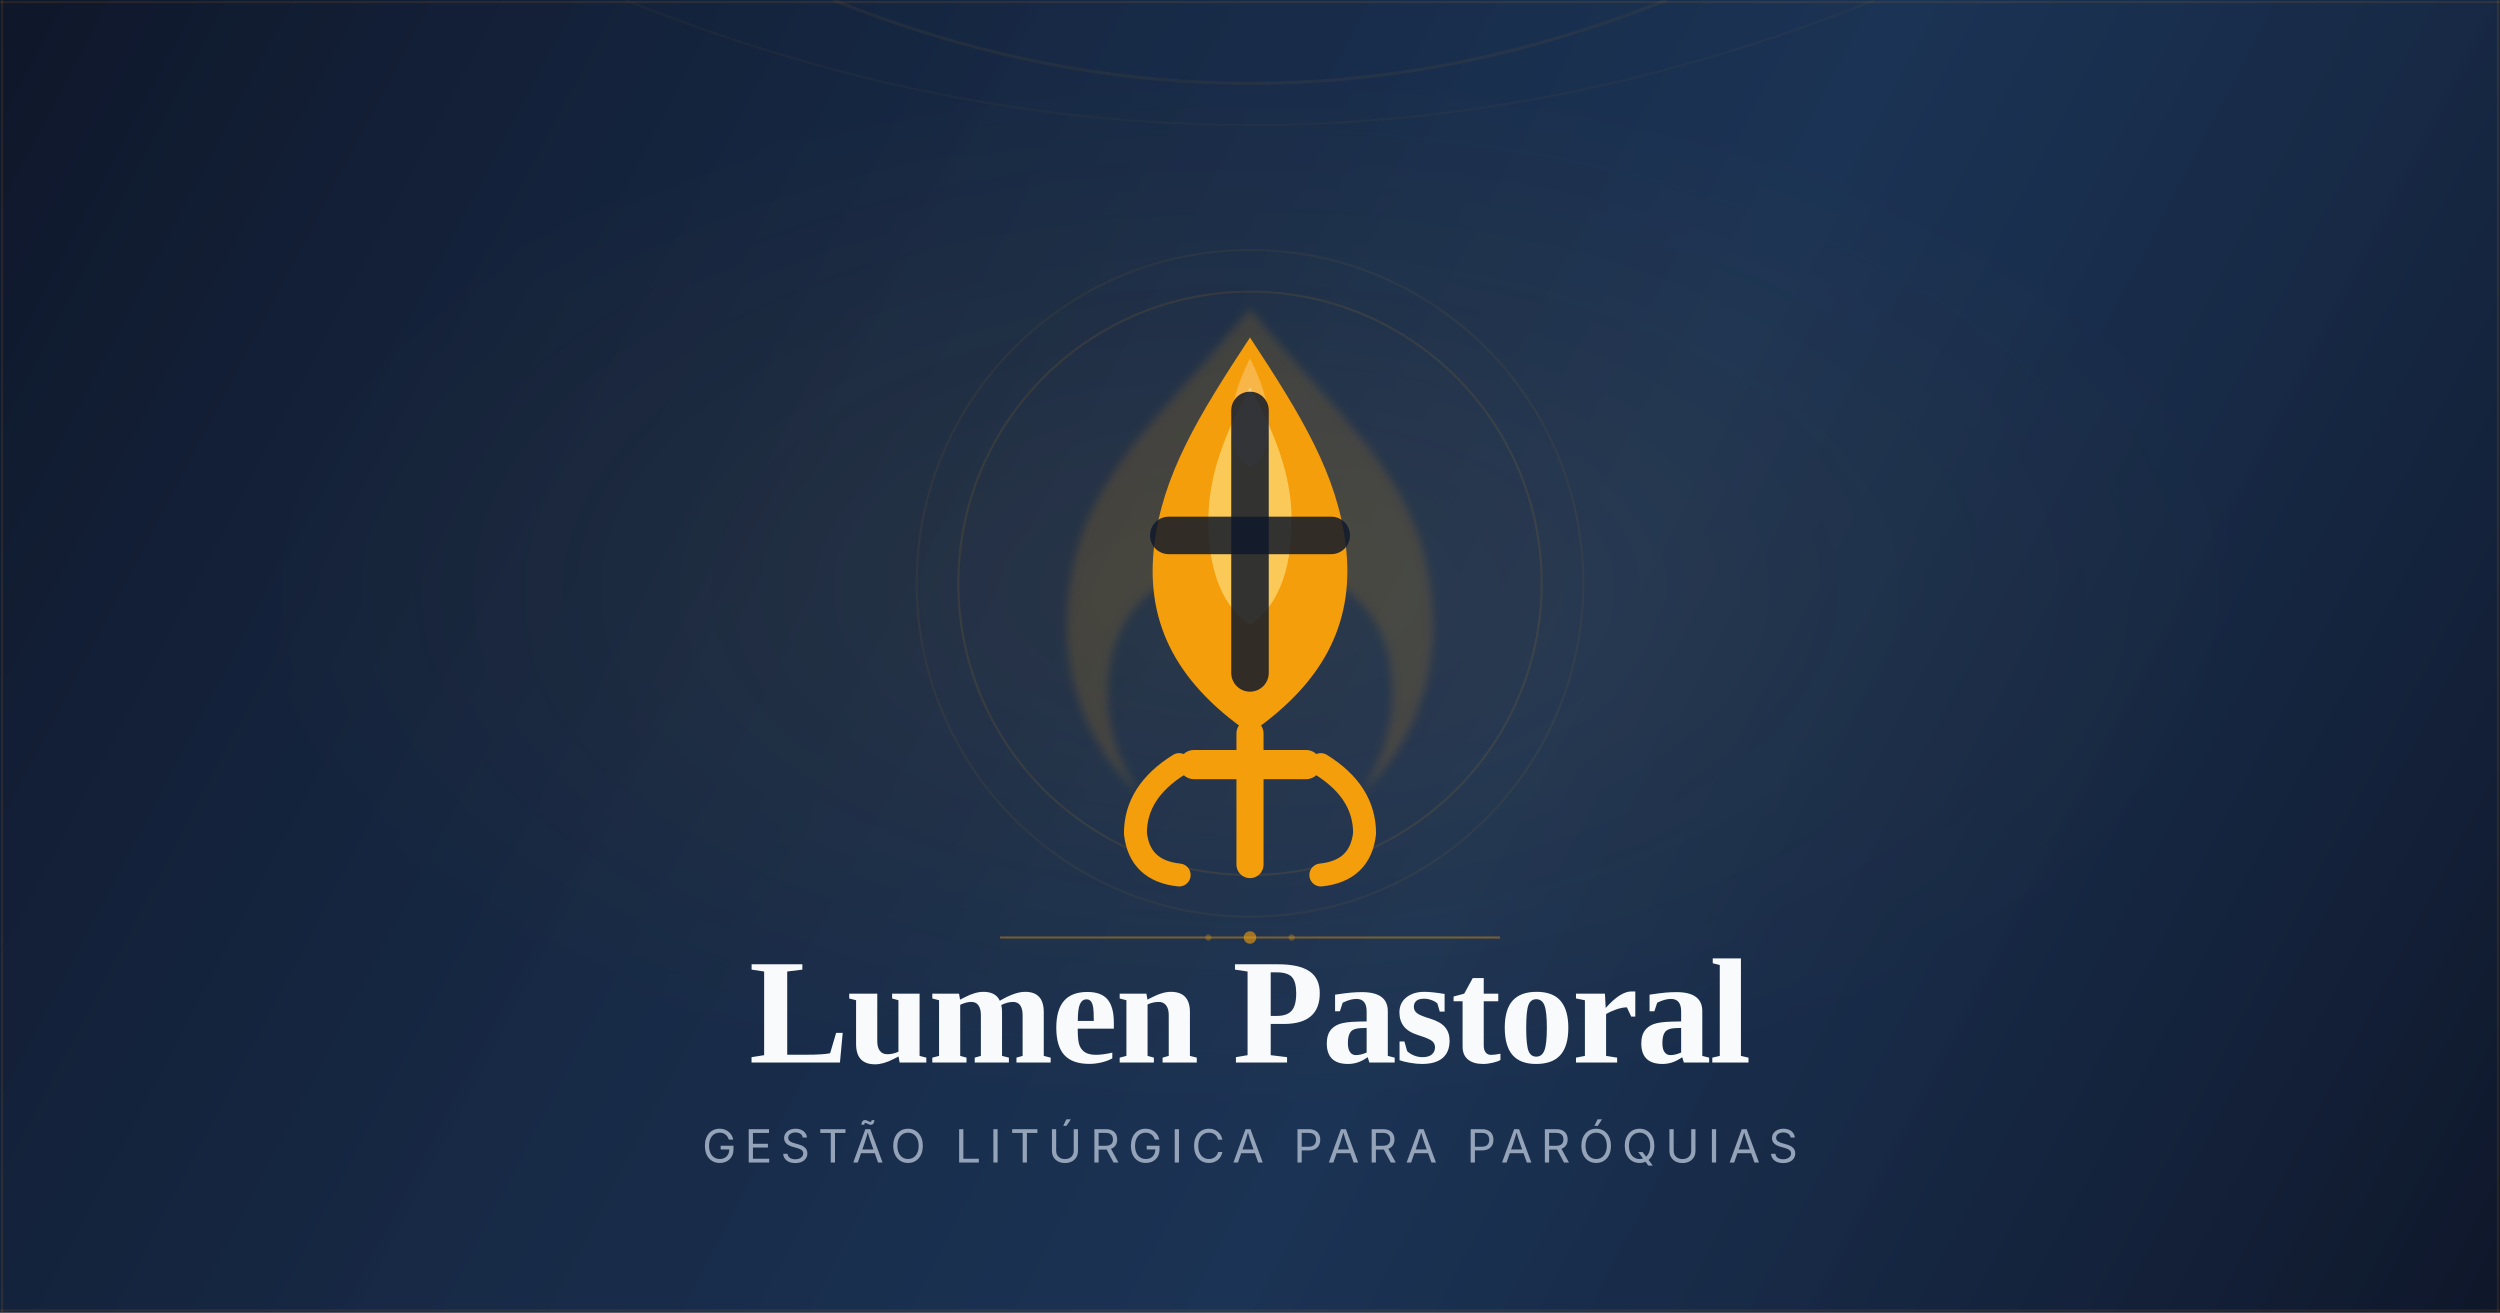
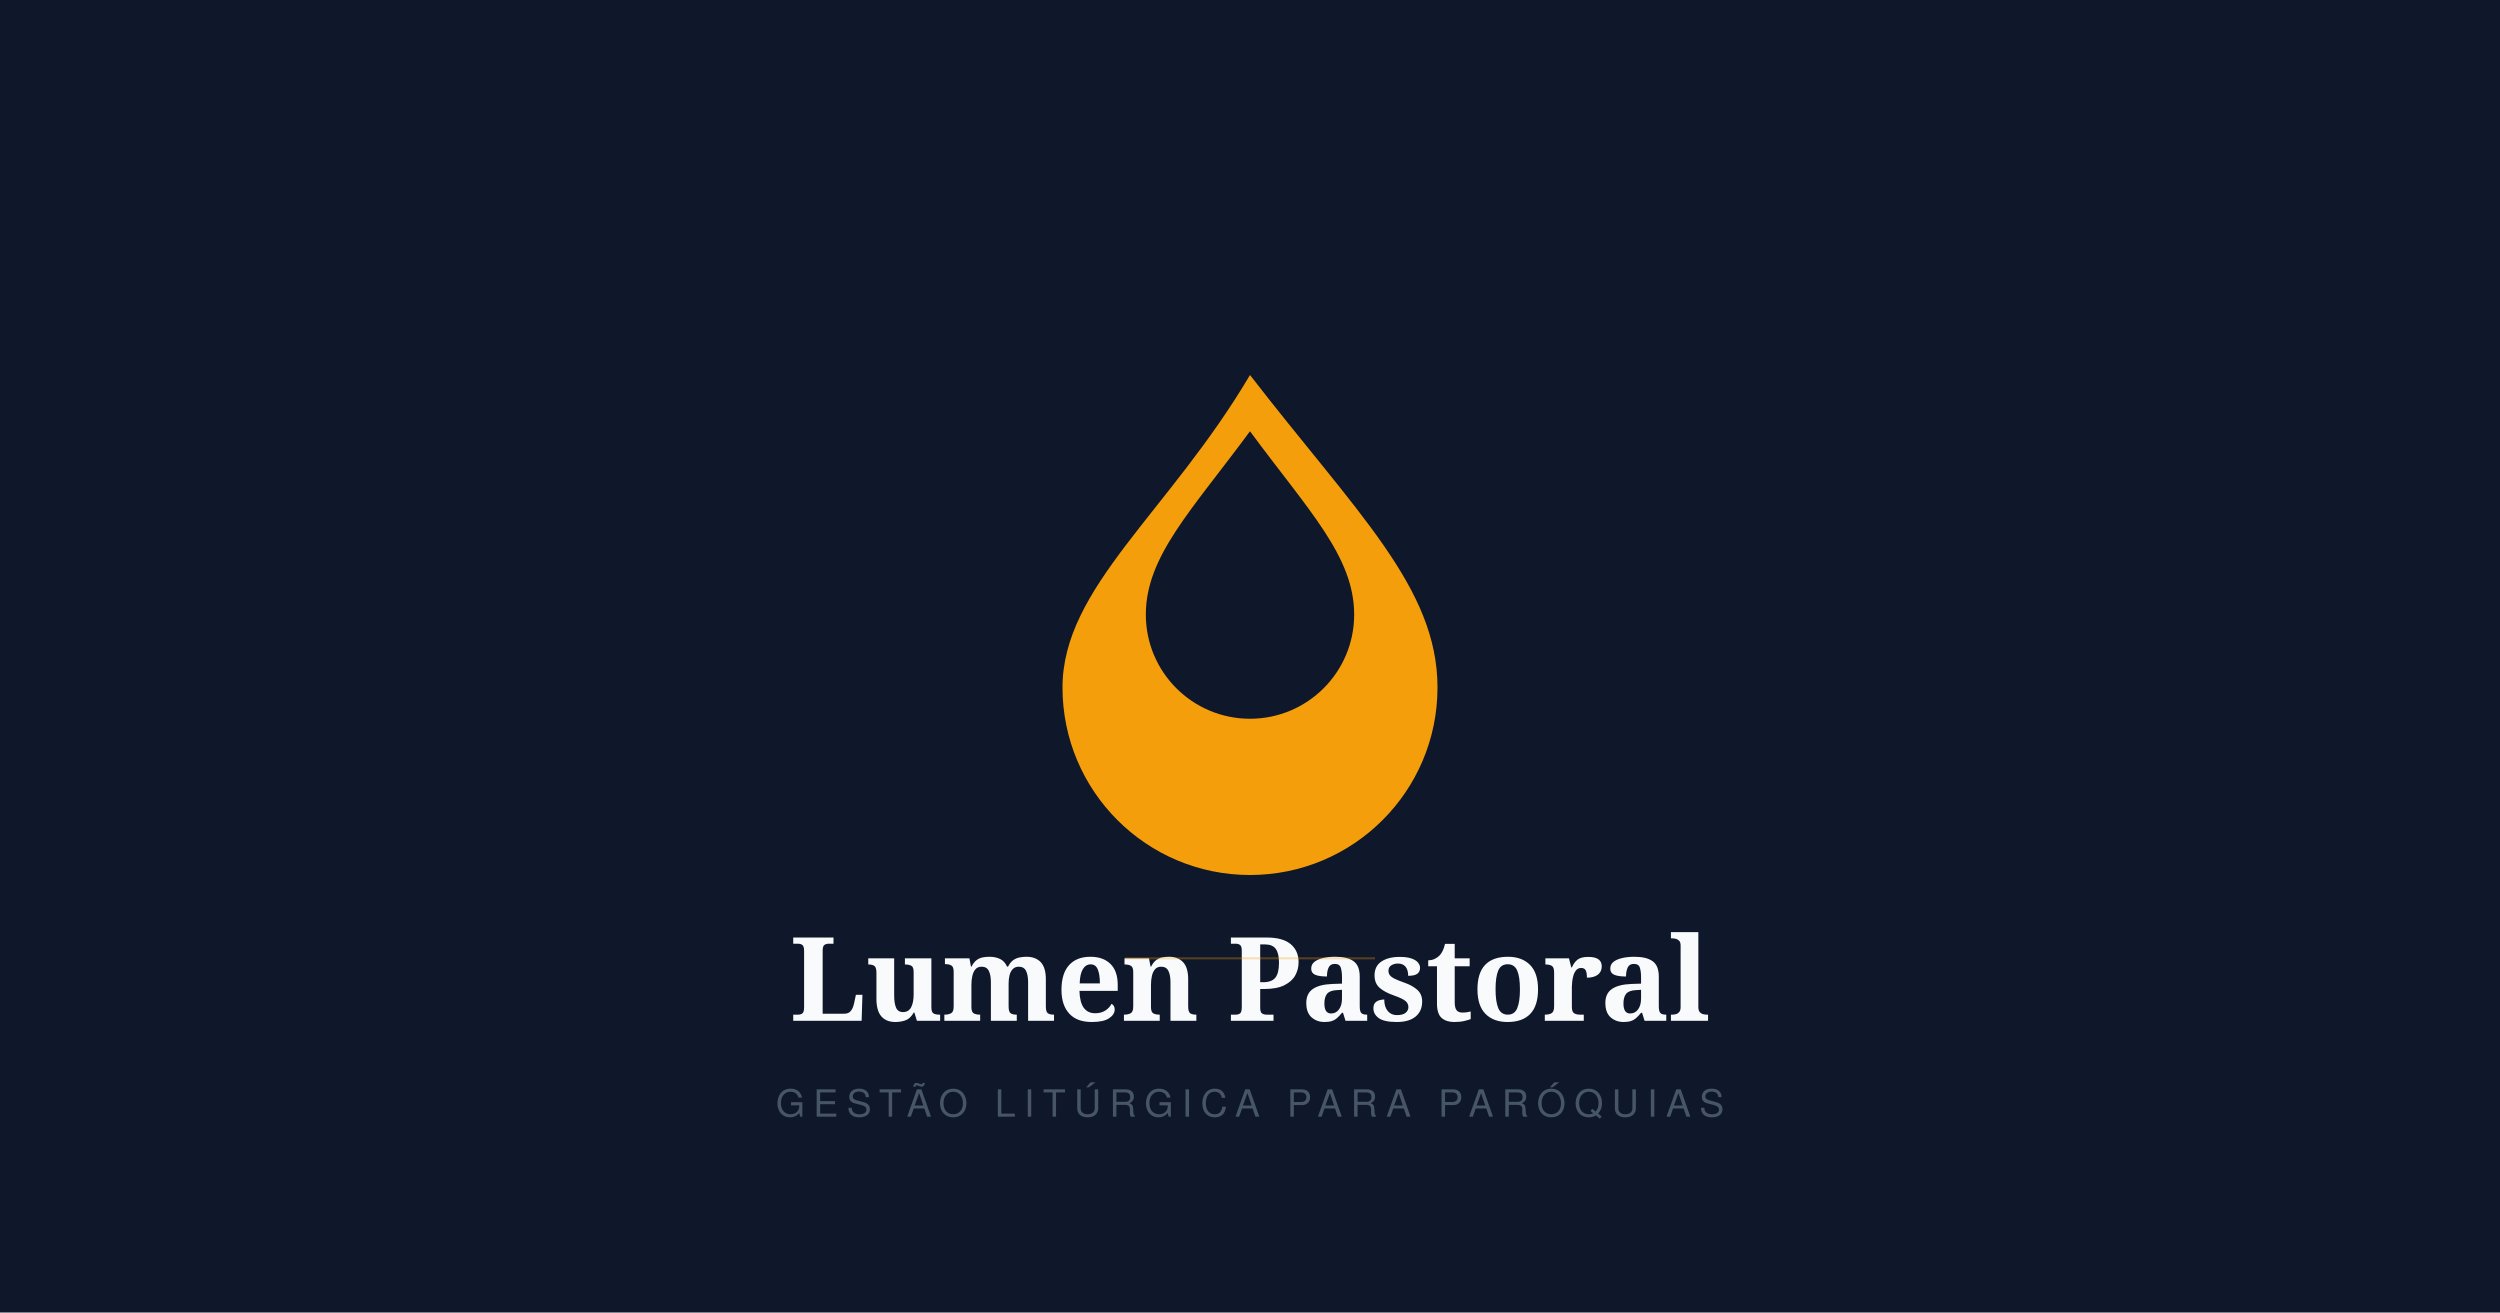
<svg xmlns="http://www.w3.org/2000/svg" viewBox="0 0 1200 630" fill="none">
  <rect width="1200" height="630" fill="#0f172a" />
-   <defs>
-     <linearGradient id="bg" x1="0" y1="0" x2="1200" y2="630" gradientUnits="userSpaceOnUse">
-       <stop offset="0%" stop-color="#0f172a" />
-       <stop offset="60%" stop-color="#1e3a5f" stop-opacity="0.8" />
-       <stop offset="100%" stop-color="#0f172a" />
-     </linearGradient>
-     <radialGradient id="glow" cx="50%" cy="45%" r="40%">
-       <stop offset="0%" stop-color="#f59e0b" stop-opacity="0.08" />
-       <stop offset="100%" stop-color="#f59e0b" stop-opacity="0" />
-     </radialGradient>
-     <filter id="blur-sm">
-       <feGaussianBlur stdDeviation="2" />
-     </filter>
-   </defs>
-   <rect width="1200" height="630" fill="url(#bg)" />
-   <rect width="1200" height="630" fill="url(#glow)" />
-   <line x1="0" y1="1" x2="1200" y2="1" stroke="#f59e0b" stroke-opacity="0.1" stroke-width="1" />
-   <line x1="0" y1="629" x2="1200" y2="629" stroke="#f59e0b" stroke-opacity="0.1" stroke-width="1" />
-   <line x1="1" y1="0" x2="1" y2="630" stroke="#f59e0b" stroke-opacity="0.1" stroke-width="1" />
-   <line x1="1199" y1="0" x2="1199" y2="630" stroke="#f59e0b" stroke-opacity="0.1" stroke-width="1" />
-   <path d="M400 0 Q600 80 800 0" fill="none" stroke="#f59e0b" stroke-opacity="0.06" stroke-width="1.5" />
-   <path d="M300 0 Q600 120 900 0" fill="none" stroke="#f59e0b" stroke-opacity="0.04" stroke-width="1" />
-   <path d="M600 148 C565 192 527 222 516 268 C505 314 518 356 548 382 C535 364 529 342 533 318 C537 294 553 276 600 260 C647 276 663 294 667 318 C671 342 665 364 652 382 C682 356 695 314 684 268 C673 222 635 192 600 148Z" fill="#f59e0b" opacity="0.15" filter="url(#blur-sm)" />
-   <path d="M600 162 C575 200 558 228 554 262 C550 296 562 326 600 352 C638 326 650 296 646 262 C642 228 625 200 600 162Z" fill="#f59e0b" />
-   <path d="M600 186 C588 208 580 228 580 250 C580 276 588 292 600 300 C612 292 620 276 620 250 C620 228 612 208 600 186Z" fill="#fde68a" opacity="0.6" />
-   <path d="M600 172 C594 184 591 194 591 204 C591 216 595 222 600 224 C605 222 609 216 609 204 C609 194 606 184 600 172Z" fill="white" opacity="0.25" />
-   <rect x="591" y="188" width="18" height="144" rx="9" fill="#0f172a" opacity="0.85" />
-   <rect x="552" y="248" width="96" height="18" rx="9" fill="#0f172a" opacity="0.85" />
-   <rect x="566" y="360" width="68" height="14" rx="7" fill="#f59e0b" />
-   <line x1="600" y1="352" x2="600" y2="415" stroke="#f59e0b" stroke-width="13" stroke-linecap="round" />
-   <path d="M566 367 Q545 380 545 400 Q547 418 566 420" fill="none" stroke="#f59e0b" stroke-width="11" stroke-linecap="round" stroke-linejoin="round" />
-   <path d="M634 367 Q655 380 655 400 Q653 418 634 420" fill="none" stroke="#f59e0b" stroke-width="11" stroke-linecap="round" stroke-linejoin="round" />
-   <circle cx="600" cy="280" r="140" fill="none" stroke="#f59e0b" stroke-width="1" opacity="0.1" />
-   <circle cx="600" cy="280" r="160" fill="none" stroke="#f59e0b" stroke-width="1" opacity="0.06" />
-   <line x1="480" y1="450" x2="720" y2="450" stroke="#f59e0b" stroke-width="1" opacity="0.4" />
-   <circle cx="600" cy="450" r="3" fill="#f59e0b" opacity="0.6" />
-   <circle cx="580" cy="450" r="1.5" fill="#f59e0b" opacity="0.3" />
-   <circle cx="620" cy="450" r="1.5" fill="#f59e0b" opacity="0.3" />
-   <text x="600" y="510" font-family="'Playfair Display', Georgia, 'Times New Roman', serif" font-size="72" font-weight="700" text-anchor="middle" letter-spacing="-1" fill="#f8fafc">Lumen Pastoral</text>
-   <text x="600" y="558" font-family="'Inter', 'Helvetica Neue', Arial, sans-serif" font-size="22" font-weight="400" text-anchor="middle" letter-spacing="4" fill="#94a3b8">GESTÃO LITÚRGICA PARA PARÓQUIAS</text>
+   <path d="M600 180C561 246 510 282 510 330a90 90 0 0 0 180 0c0-48-39-84-90-150zm0 165a50 50 0 0 1-50-50c0-28 22-50 50-88 28 38 50 60 50 88a50 50 0 0 1-50 50z" fill="#f59e0b" />
+   <text x="600" y="490" font-family="'Playfair Display',Georgia,serif" font-size="56" font-weight="700" text-anchor="middle" letter-spacing="-0.5" fill="#f8fafc">Lumen Pastoral</text>
+   <text x="600" y="536" font-family="system-ui,'Helvetica Neue',sans-serif" font-size="18" font-weight="400" text-anchor="middle" letter-spacing="4" fill="#475569">GESTÃO LITÚRGICA PARA PARÓQUIAS</text>
+   <line x1="540" y1="460" x2="660" y2="460" stroke="#f59e0b" stroke-width="1" opacity="0.3" />
</svg>
